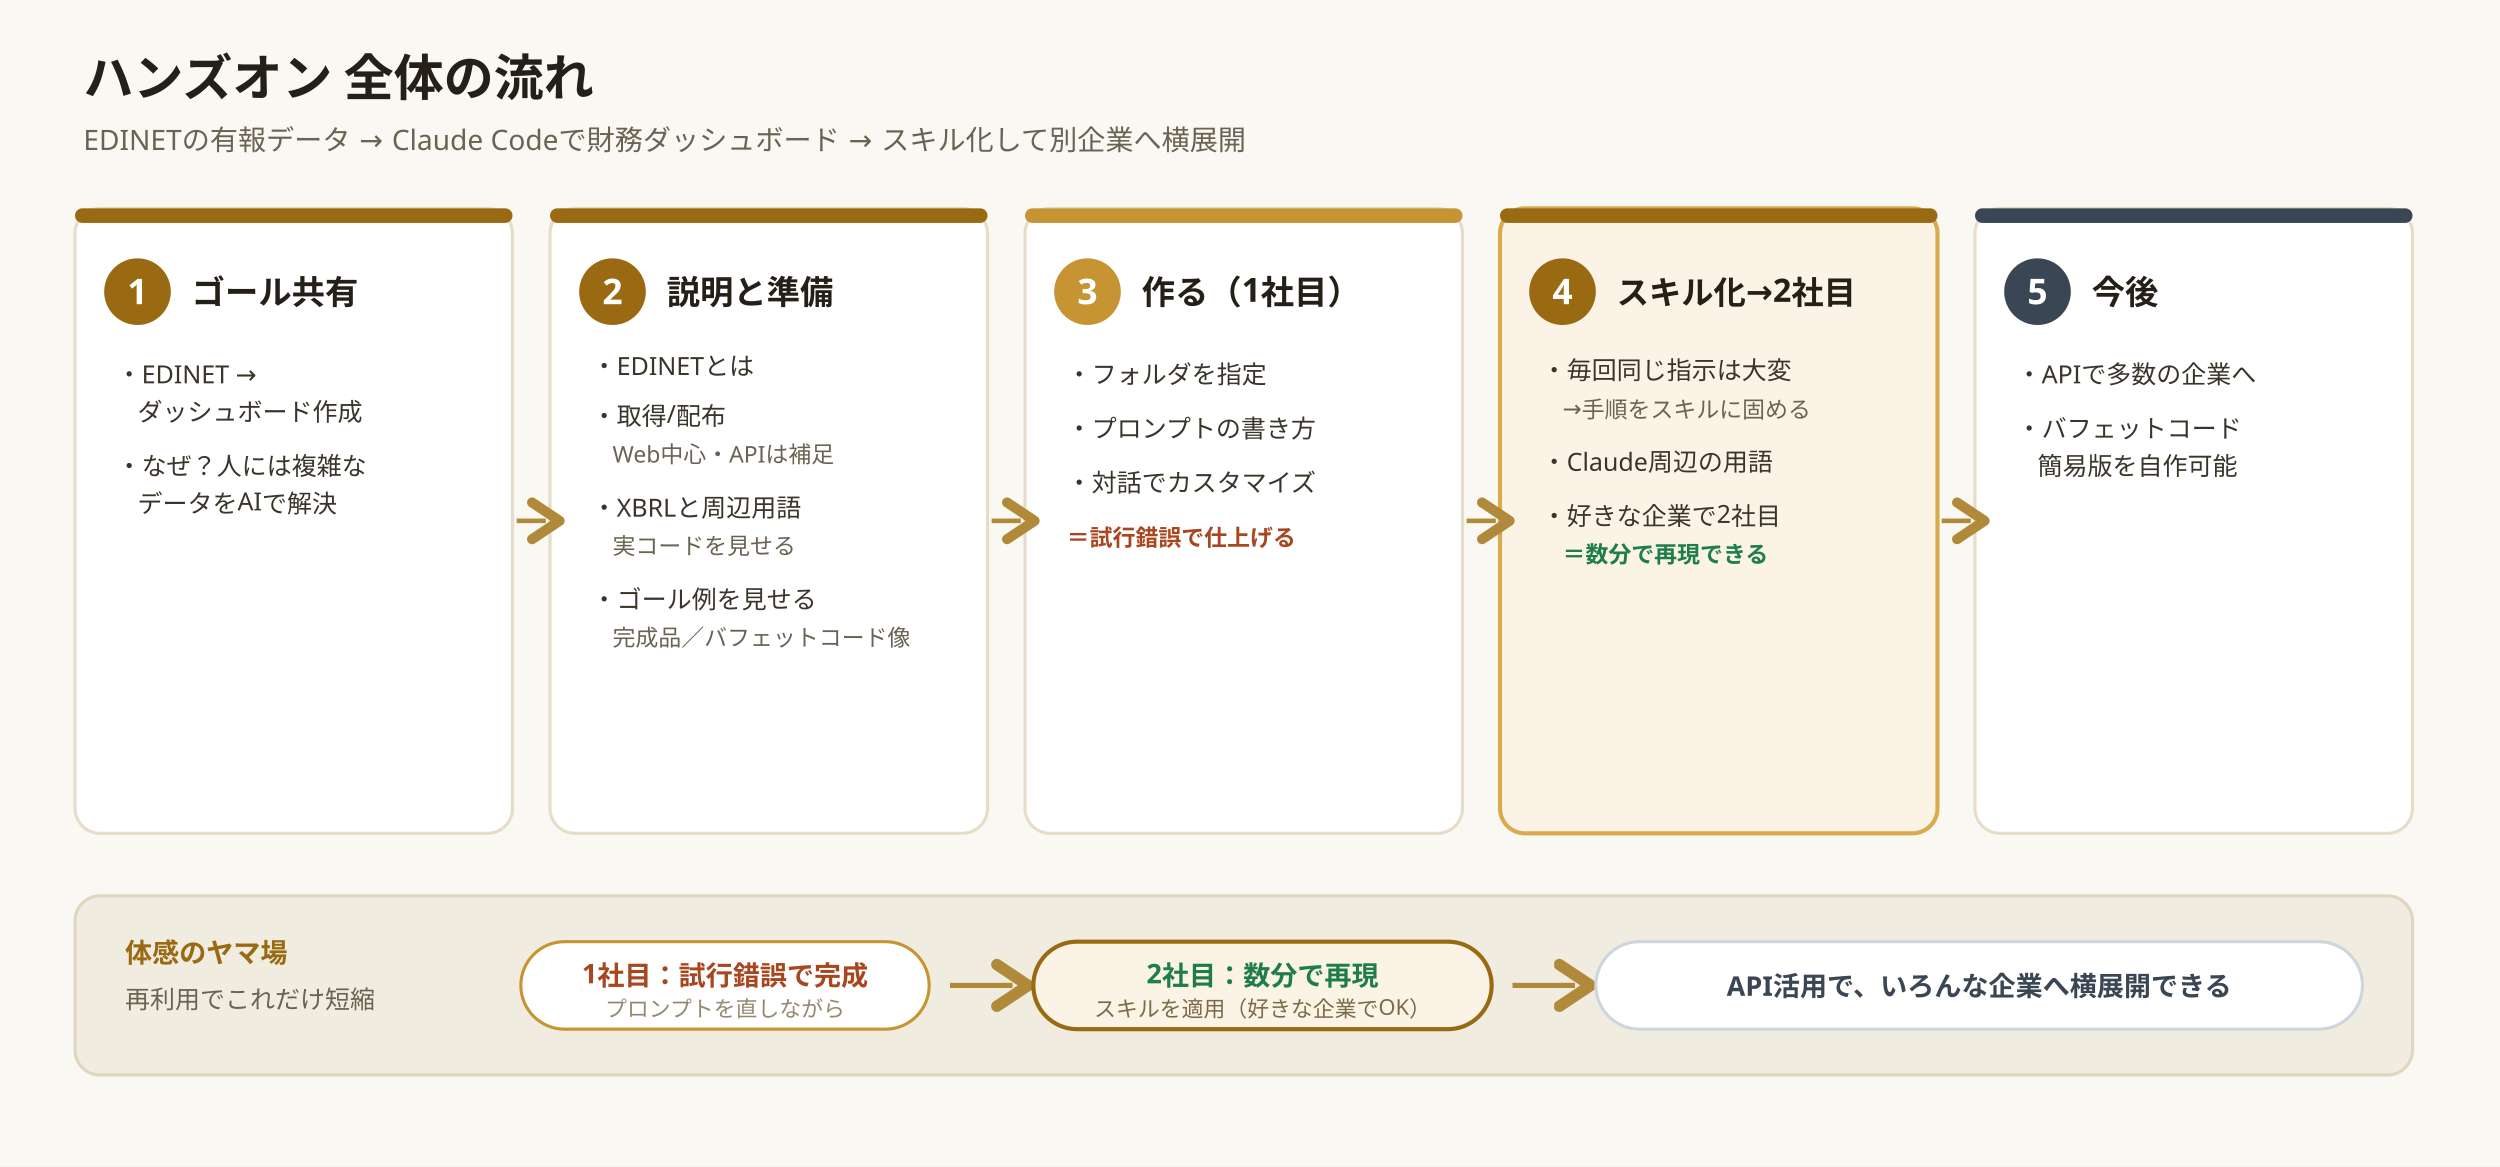
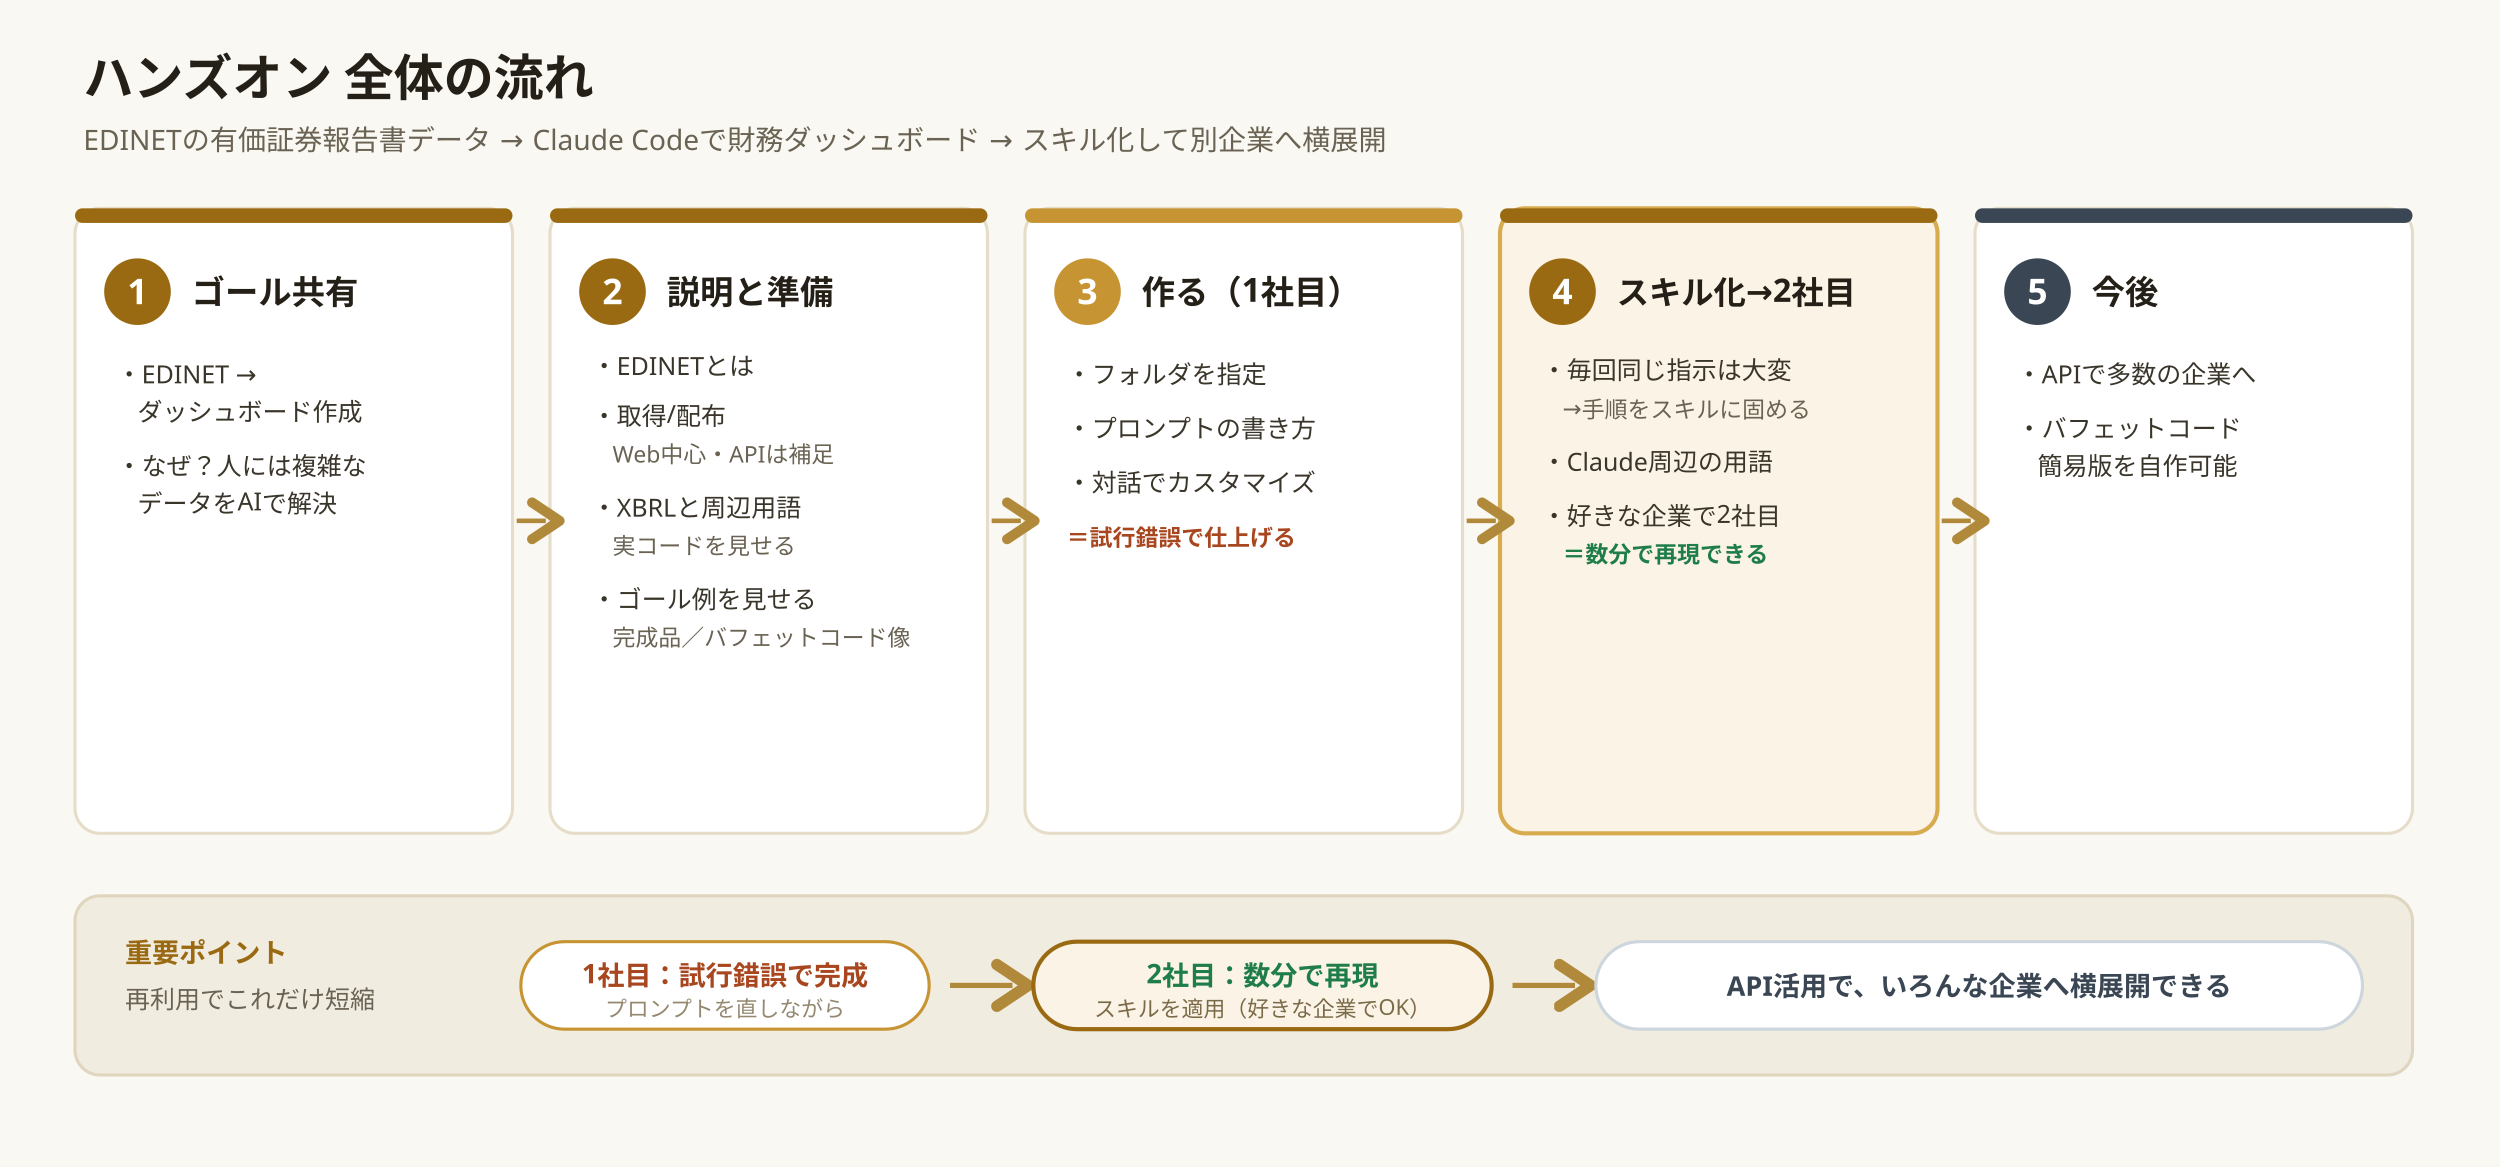
<svg xmlns="http://www.w3.org/2000/svg" viewBox="0 0 1200 560" font-family="'Noto Sans JP','Hiragino Kaku Gothic ProN','Yu Gothic',sans-serif">
  <rect x="0" y="0" width="1200" height="560" fill="#faf8f3" />
  <text x="40" y="46" font-size="24" font-weight="700" fill="#241f17">ハンズオン 全体の流れ</text>
-   <text x="40" y="72" font-size="13.5" fill="#6a6353">EDINETの有報データ → Claude Codeで財務ダッシュボード → スキル化して別企業へ横展開</text>
+   <text x="40" y="72" font-size="13.5" fill="#6a6353">EDINETの有価証券報告書データ → Claude Codeで財務ダッシュボード → スキル化して別企業へ横展開</text>
  <defs>
    <marker id="chev" markerWidth="12" markerHeight="12" refX="4" refY="6" orient="auto">
      <path d="M1,2 L7,6 L1,10" fill="none" stroke="#b08a3a" stroke-width="2.2" stroke-linecap="round" stroke-linejoin="round" />
    </marker>
  </defs>
  <g>
    <rect x="36" y="100" width="210" height="300" rx="12" fill="#ffffff" stroke="#e6ddc9" stroke-width="1.5" />
    <rect x="36" y="100" width="210" height="7" rx="3.5" fill="#9a6a12" />
    <circle cx="66" cy="140" r="16" fill="#9a6a12" />
    <text x="66" y="146" font-size="17" font-weight="700" fill="#fff" text-anchor="middle">1</text>
    <text x="92" y="146" font-size="16" font-weight="700" fill="#241f17">ゴール共有</text>
    <g font-size="12" fill="#3a352a">
      <text x="56" y="184">・EDINET →</text>
      <text x="66" y="202">ダッシュボード作成</text>
      <text x="56" y="228">・なぜ？人には複雑な</text>
      <text x="66" y="246">データをAIで解決</text>
    </g>
    <rect x="264" y="100" width="210" height="300" rx="12" fill="#ffffff" stroke="#e6ddc9" stroke-width="1.5" />
    <rect x="264" y="100" width="210" height="7" rx="3.5" fill="#9a6a12" />
    <circle cx="294" cy="140" r="16" fill="#9a6a12" />
    <text x="294" y="146" font-size="17" font-weight="700" fill="#fff" text-anchor="middle">2</text>
    <text x="320" y="146" font-size="16" font-weight="700" fill="#241f17">説明と準備</text>
    <g font-size="12" fill="#3a352a">
      <text x="284" y="180">・EDINETとは</text>
      <text x="284" y="204">・取得/配布</text>
      <text x="294" y="222" font-size="11" fill="#6a6353">Web中心・APIは補足</text>
      <text x="284" y="248">・XBRLと周辺用語</text>
      <text x="294" y="266" font-size="11" fill="#6a6353">実コードを見せる</text>
      <text x="284" y="292">・ゴール例を見せる</text>
      <text x="294" y="310" font-size="11" fill="#6a6353">完成品／バフェットコード像</text>
    </g>
    <rect x="492" y="100" width="210" height="300" rx="12" fill="#ffffff" stroke="#e6ddc9" stroke-width="1.5" />
    <rect x="492" y="100" width="210" height="7" rx="3.5" fill="#c79433" />
    <circle cx="522" cy="140" r="16" fill="#c79433" />
    <text x="522" y="146" font-size="17" font-weight="700" fill="#fff" text-anchor="middle">3</text>
    <text x="548" y="146" font-size="16" font-weight="700" fill="#241f17">作る（1社目）</text>
    <g font-size="12" fill="#3a352a">
      <text x="512" y="184">・フォルダを指定</text>
      <text x="512" y="210">・プロンプトの書き方</text>
      <text x="512" y="236">・対話でカスタマイズ</text>
      <text x="512" y="262" font-size="11" fill="#a8471f" font-weight="600">＝試行錯誤で仕上げる</text>
    </g>
    <rect x="720" y="100" width="210" height="300" rx="12" fill="#fbf4e6" stroke="#d8ab4f" stroke-width="2" />
    <rect x="720" y="100" width="210" height="7" rx="3.5" fill="#9a6a12" />
    <circle cx="750" cy="140" r="16" fill="#9a6a12" />
    <text x="750" y="146" font-size="17" font-weight="700" fill="#fff" text-anchor="middle">4</text>
    <text x="776" y="146" font-size="15.5" font-weight="700" fill="#241f17">スキル化→2社目</text>
    <g font-size="12" fill="#3a352a">
      <text x="740" y="182">・毎回同じ指示は大変</text>
      <text x="750" y="200" font-size="11" fill="#6a6353">→手順をスキルに固める</text>
      <text x="740" y="226">・Claude周辺の用語</text>
      <text x="740" y="252">・好きな企業で2社目</text>
      <text x="750" y="270" font-size="11" fill="#1f7d4a" font-weight="600">＝数分で再現できる</text>
    </g>
    <rect x="948" y="100" width="210" height="300" rx="12" fill="#ffffff" stroke="#e6ddc9" stroke-width="1.5" />
    <rect x="948" y="100" width="210" height="7" rx="3.5" fill="#3a4653" />
    <circle cx="978" cy="140" r="16" fill="#3a4653" />
    <text x="978" y="146" font-size="17" font-weight="700" fill="#fff" text-anchor="middle">5</text>
    <text x="1004" y="146" font-size="16" font-weight="700" fill="#241f17">今後</text>
    <g font-size="12" fill="#3a352a">
      <text x="968" y="184">・APIで多数の企業へ</text>
      <text x="968" y="210">・バフェットコード</text>
      <text x="978" y="228">簡易版を自作可能</text>
    </g>
  </g>
  <line x1="248" y1="250" x2="262" y2="250" stroke="#b08a3a" stroke-width="2.2" marker-end="url(#chev)" />
  <line x1="476" y1="250" x2="490" y2="250" stroke="#b08a3a" stroke-width="2.2" marker-end="url(#chev)" />
  <line x1="704" y1="250" x2="718" y2="250" stroke="#b08a3a" stroke-width="2.2" marker-end="url(#chev)" />
  <line x1="932" y1="250" x2="946" y2="250" stroke="#b08a3a" stroke-width="2.2" marker-end="url(#chev)" />
  <rect x="36" y="430" width="1122" height="86" rx="12" fill="#f1ece0" stroke="#e0d6bf" stroke-width="1.5" />
-   <text x="60" y="462" font-size="13" font-weight="700" fill="#9a6a12">体感のヤマ場</text>
+   <text x="60" y="462" font-size="13" font-weight="700" fill="#9a6a12">重要ポイント</text>
  <text x="60" y="484" font-size="12" fill="#6a6353">再利用でこれだけ短縮</text>
  <rect x="250" y="452" width="196" height="42" rx="21" fill="#ffffff" stroke="#c79433" stroke-width="1.5" />
  <text x="348" y="472" font-size="13" font-weight="700" fill="#a8471f" text-anchor="middle">1社目：試行錯誤で完成</text>
  <text x="348" y="488" font-size="10.5" fill="#94886f" text-anchor="middle">プロンプトを直しながら</text>
  <line x1="456" y1="473" x2="486" y2="473" stroke="#b08a3a" stroke-width="2.5" marker-end="url(#chev)" />
  <rect x="496" y="452" width="220" height="42" rx="21" fill="#fbf4e6" stroke="#9a6a12" stroke-width="2" />
  <text x="606" y="472" font-size="13" font-weight="700" fill="#1f7d4a" text-anchor="middle">2社目：数分で再現</text>
  <text x="606" y="488" font-size="10.5" fill="#7a6a48" text-anchor="middle">スキルを適用（好きな企業でOK）</text>
  <line x1="726" y1="473" x2="756" y2="473" stroke="#b08a3a" stroke-width="2.5" marker-end="url(#chev)" />
  <rect x="766" y="452" width="368" height="42" rx="21" fill="#ffffff" stroke="#cdd5dd" stroke-width="1.5" />
  <text x="950" y="478" font-size="13" font-weight="600" fill="#3a4653" text-anchor="middle">API活用で、いろんな企業へ横展開できる</text>
</svg>
